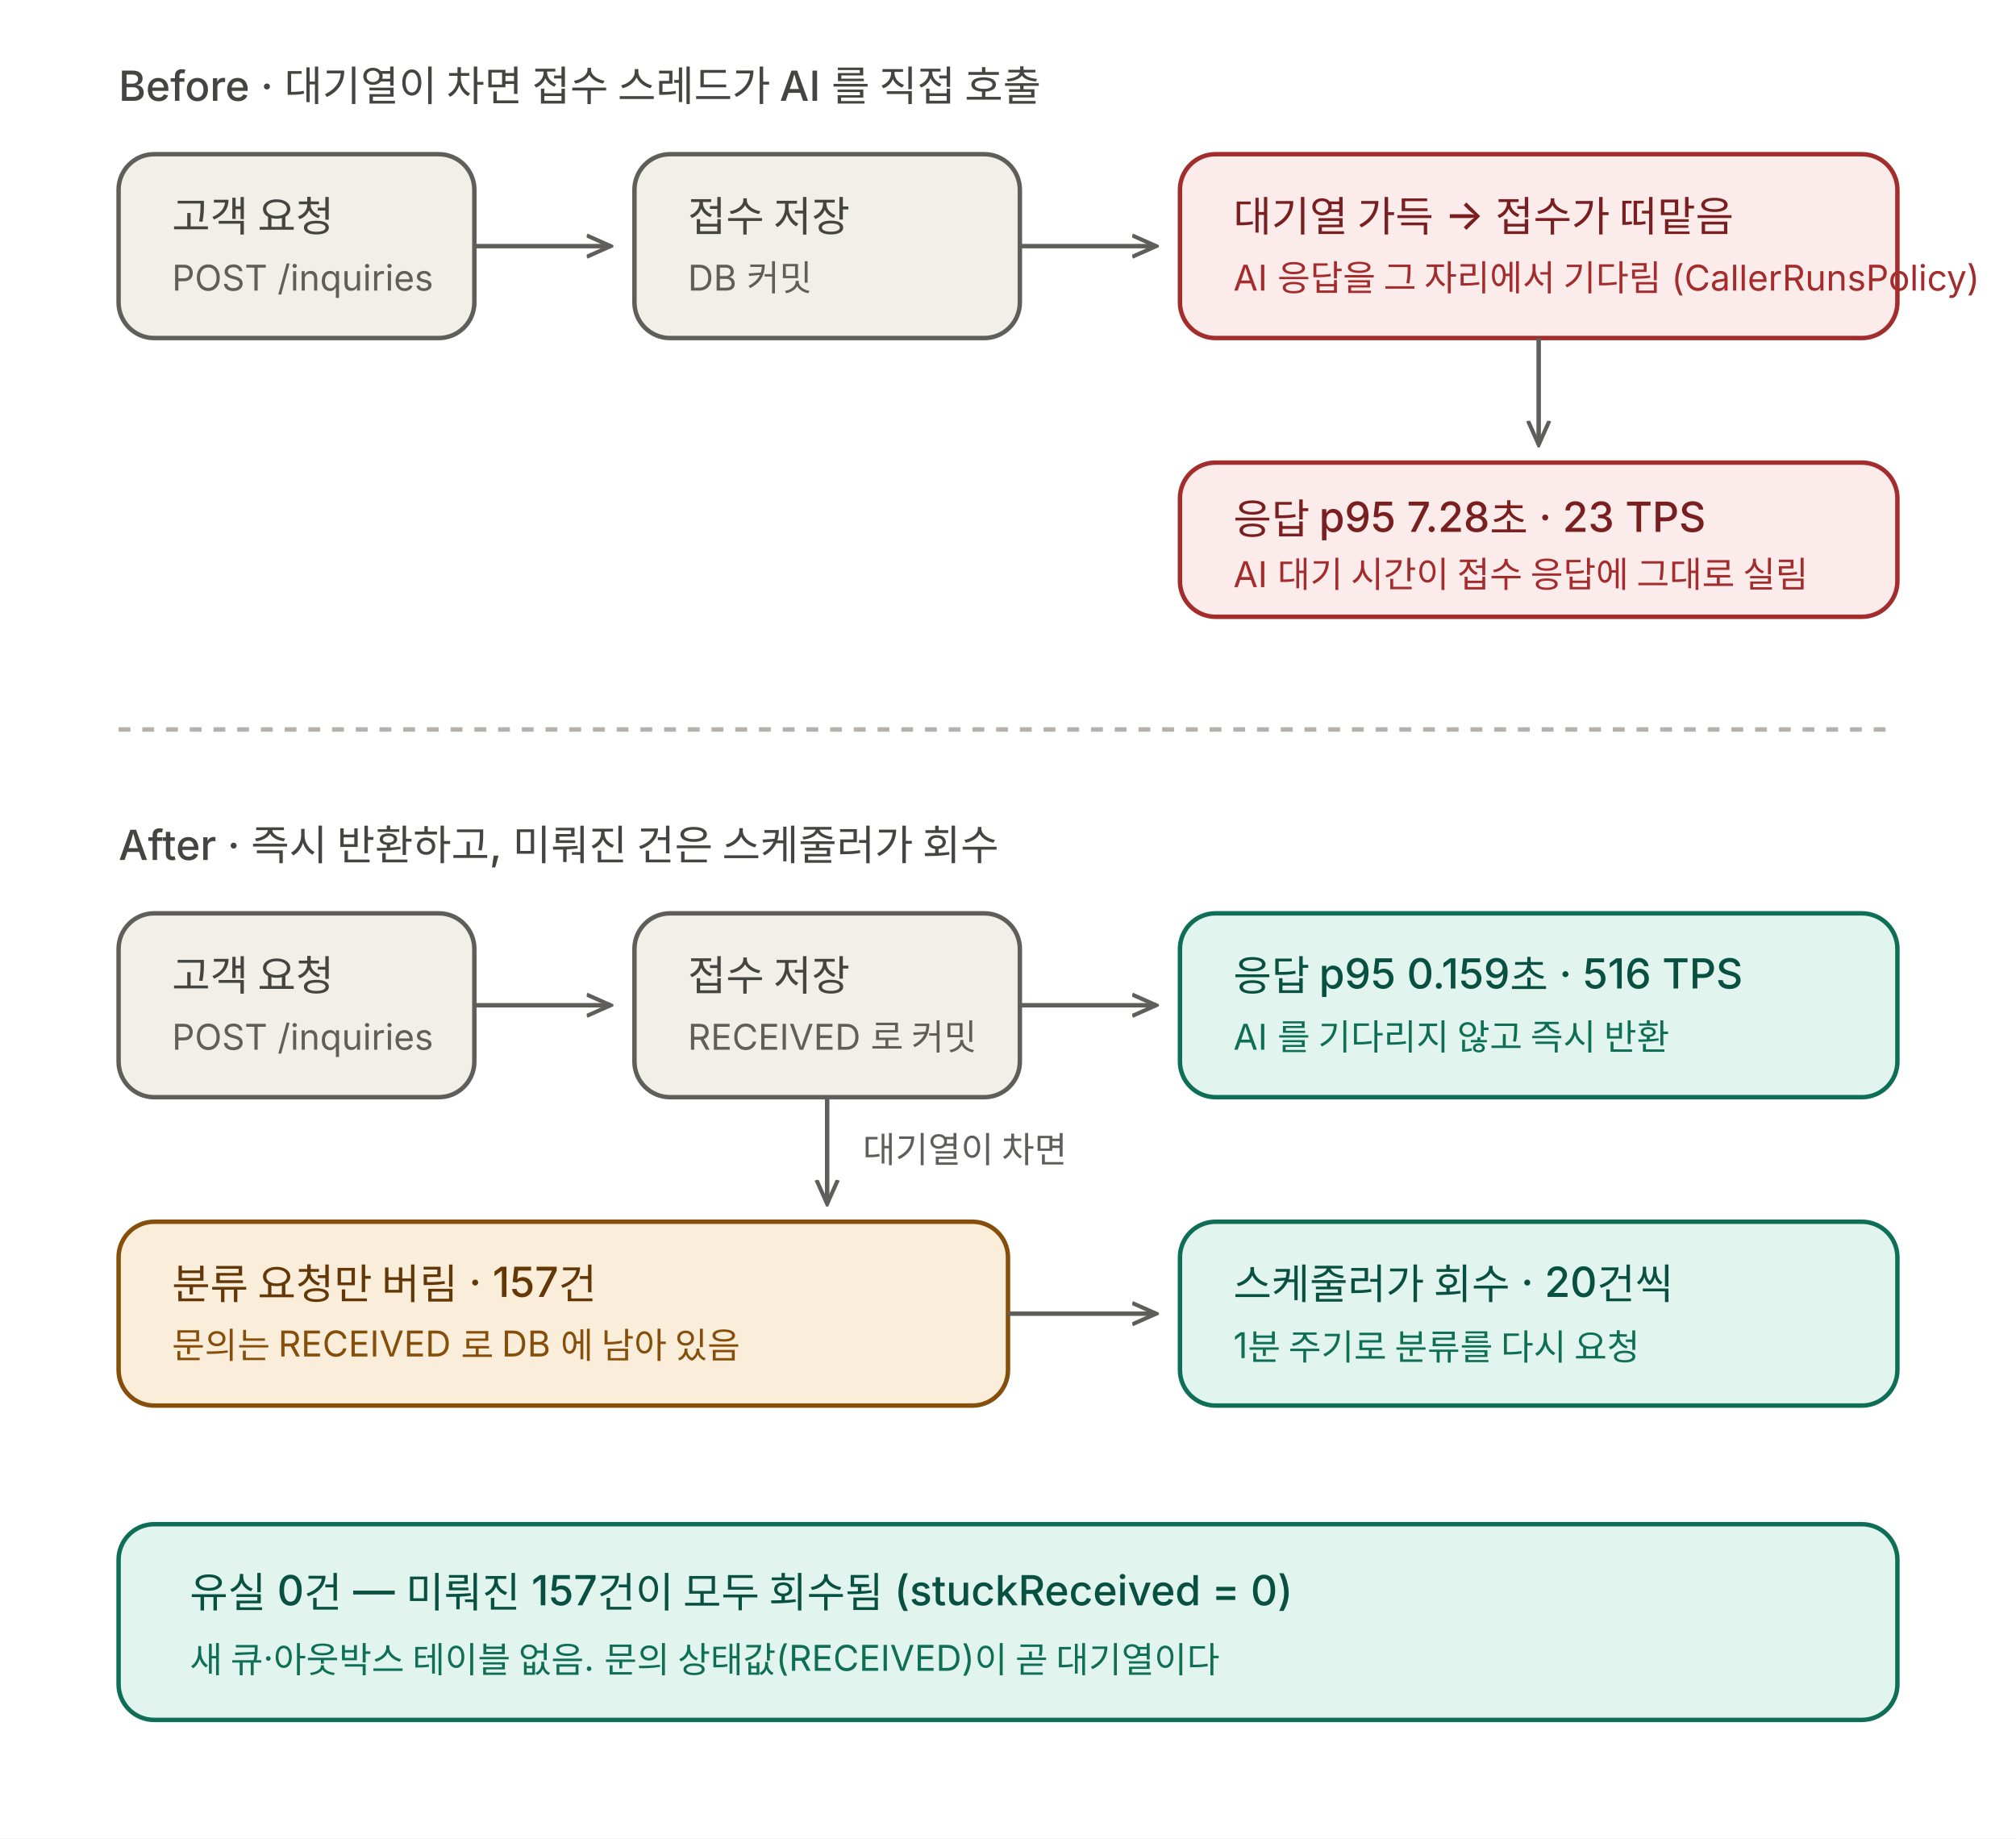
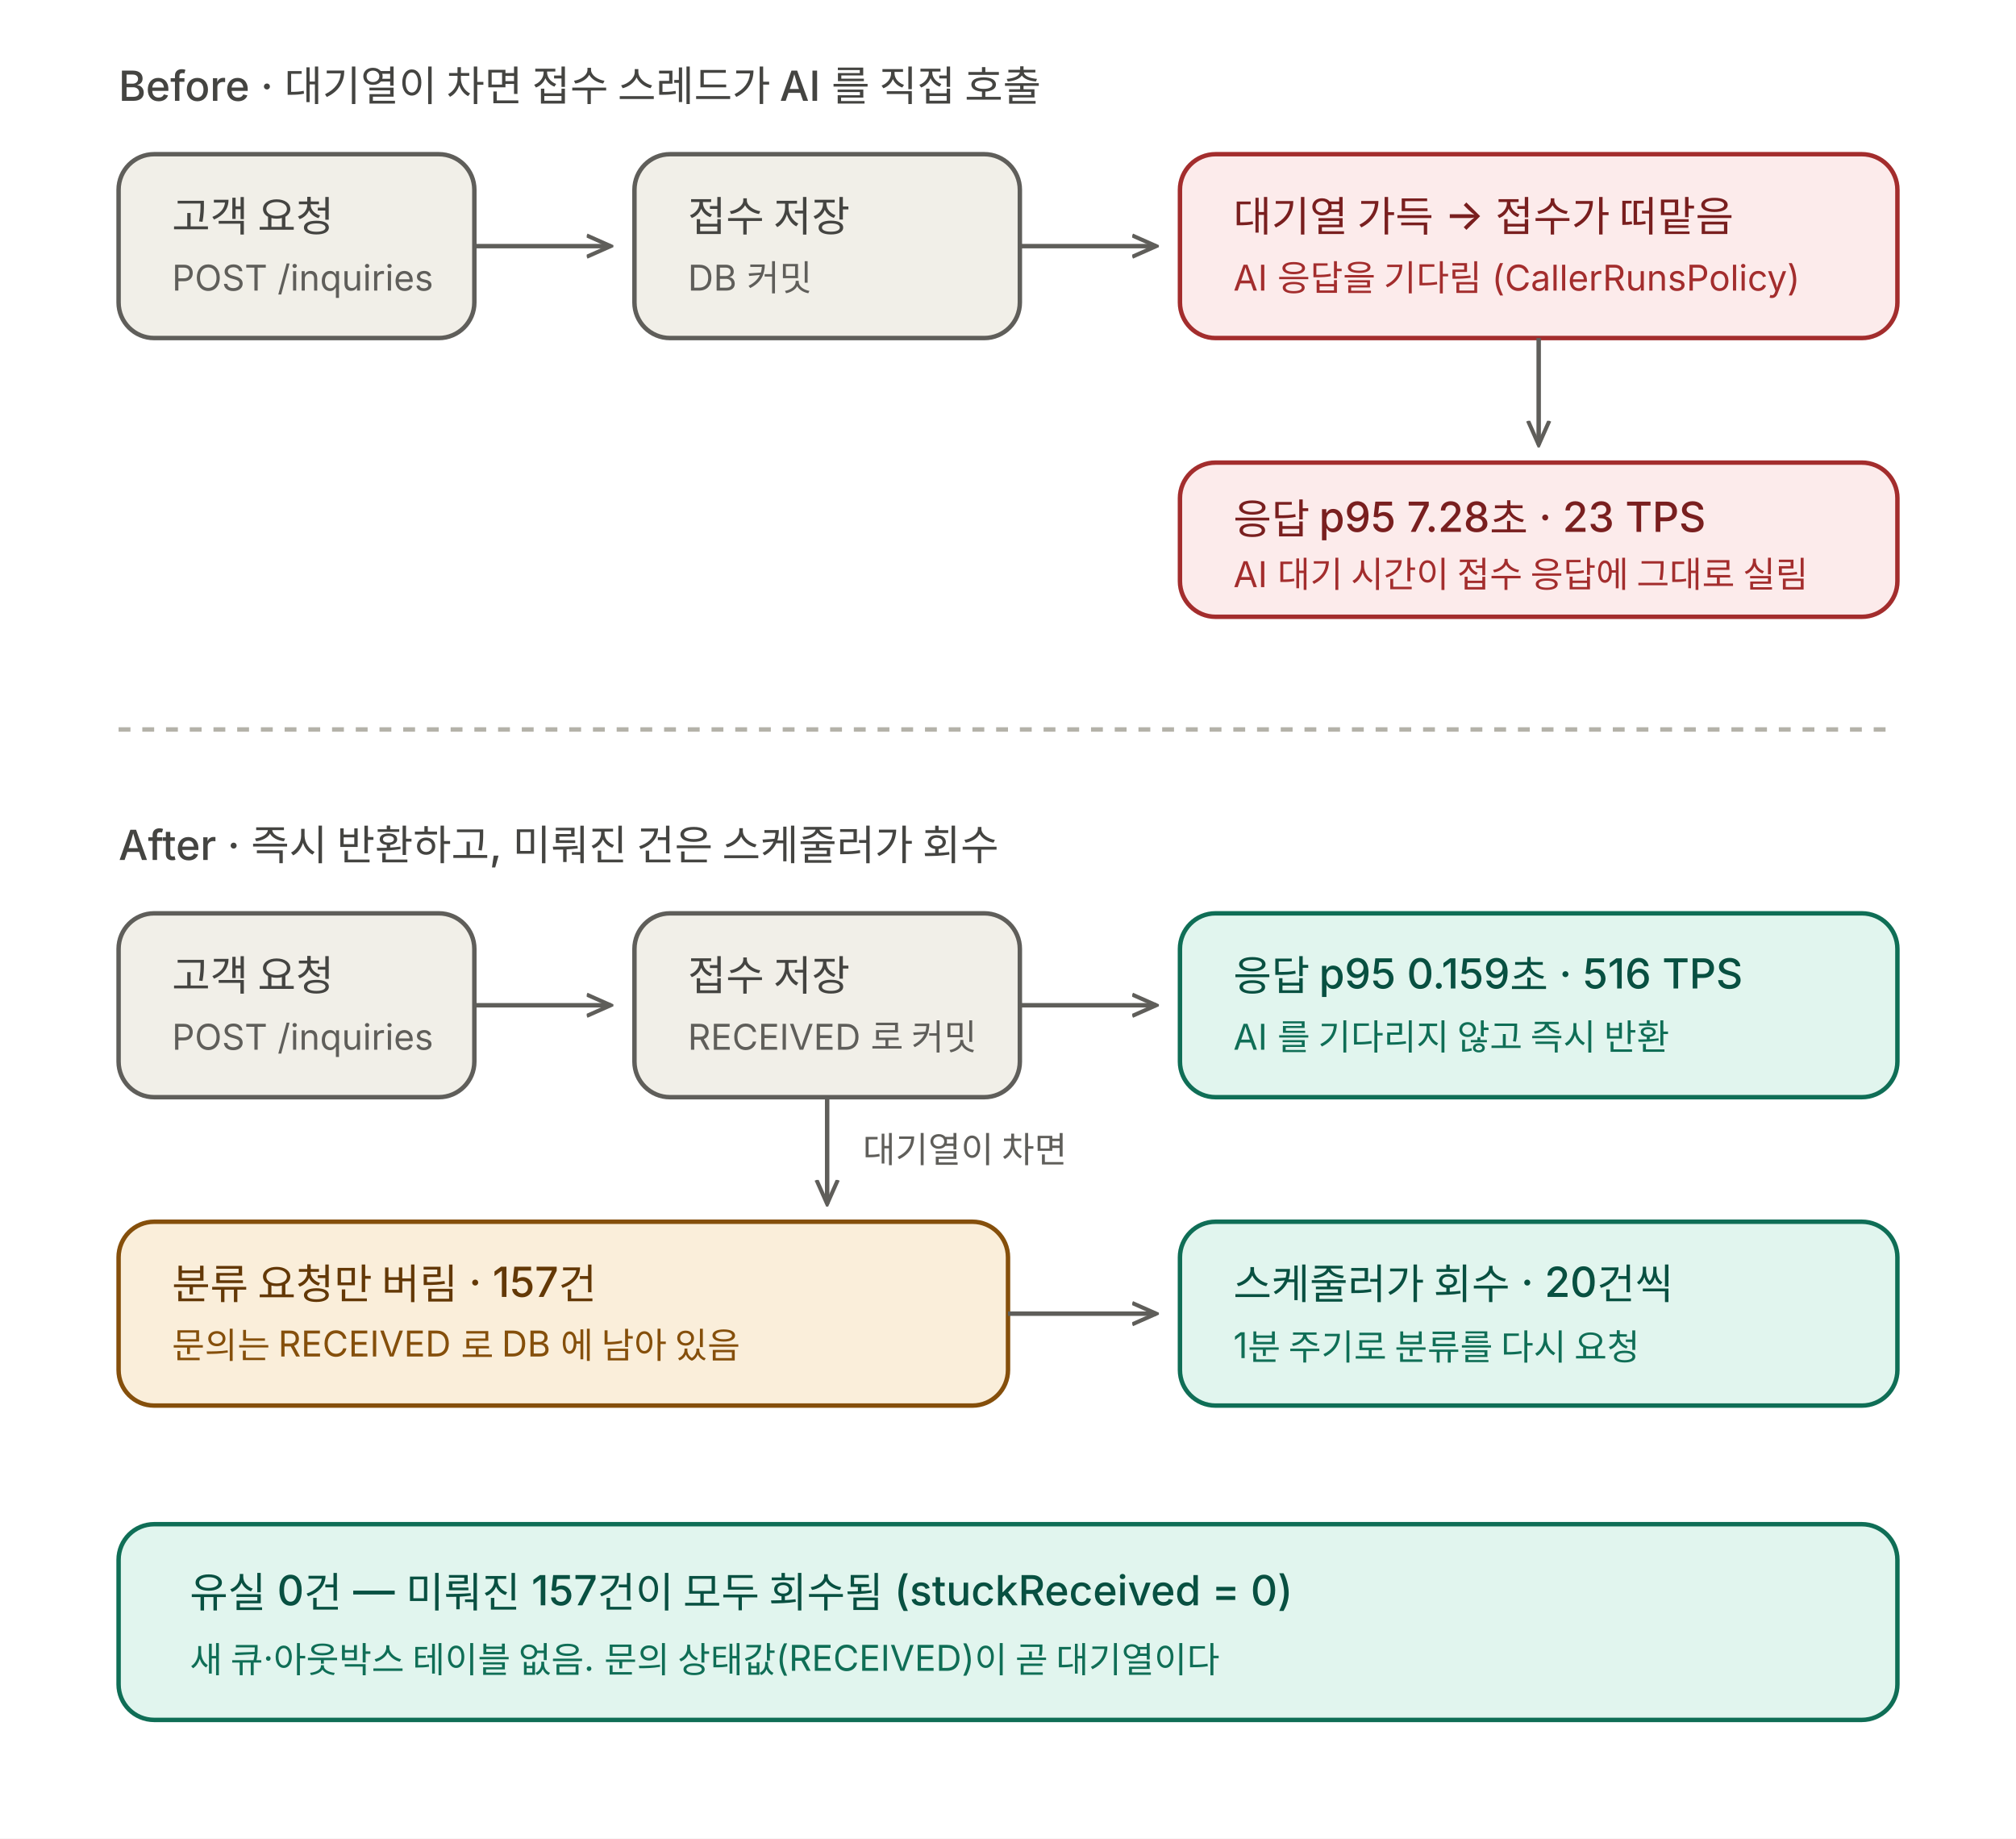
<svg xmlns="http://www.w3.org/2000/svg" width="680" height="620" viewBox="0 0 680 620" role="img">
  <style>
  text { font-family: 'Pretendard','Apple SD Gothic Neo','Malgun Gothic',system-ui,-apple-system,sans-serif; }
  .ts { font-size: 12px; font-weight: 400; }
  .th { font-size: 14px; font-weight: 500; }
  .box rect { stroke-width: 1.5; }
  .c-gray rect { fill:#F1EFE8; stroke:#5F5E5A; }
  .c-gray .th { fill:#444441; }    .c-gray .ts { fill:#5F5E5A; }
  .c-red rect { fill:#FCEBEB; stroke:#A32D2D; }
  .c-red .th { fill:#791F1F; }     .c-red .ts { fill:#A32D2D; }
  .c-teal rect { fill:#E1F5EE; stroke:#0F6E56; }
  .c-teal .th { fill:#085041; }    .c-teal .ts { fill:#0F6E56; }
  .c-amber rect { fill:#FAEEDA; stroke:#854F0B; }
  .c-amber .th { fill:#633806; }   .c-amber .ts { fill:#854F0B; }
  .arr { stroke:#5F5E5A; stroke-width:1.5; fill:none; marker-end:url(#ah); }
  .lbl { fill:#5F5E5A; }
  .sec { font-size:14px; font-weight:500; fill:#444441; }
</style>
  <defs>
    <marker id="ah" viewBox="0 0 10 10" refX="9" refY="5" markerWidth="6" markerHeight="6" orient="auto-start-reverse">
      <path d="M0 1L9 5L0 9" fill="none" stroke="#5F5E5A" stroke-width="1.5" />
    </marker>
  </defs>
  <rect width="680" height="620" fill="#FFFFFF" />
  <text class="sec" x="40" y="34">Before · 대기열이 차면 접수 스레드가 AI 를 직접 호출</text>
  <g class="box c-gray">
    <rect x="40" y="52" width="120" height="62" rx="12" />
    <text class="th" x="58" y="78">고객 요청</text>
    <text class="ts" x="58" y="98">POST /inquiries</text>
  </g>
  <path class="arr" d="M160 83H206" />
  <g class="box c-gray">
    <rect x="214" y="52" width="130" height="62" rx="12" />
    <text class="th" x="232" y="78">접수 저장</text>
    <text class="ts" x="232" y="98">DB 커밋</text>
  </g>
  <path class="arr" d="M344 83H390" />
  <g class="box c-red">
    <rect x="398" y="52" width="242" height="62" rx="12" />
    <text class="th" x="416" y="78">대기열 가득 → 접수가 떠맡음</text>
-     <text class="ts" x="416" y="98">AI 응답을 그 자리에서 기다림 (CallerRunsPolicy)</text>
+     <text class="ts" x="416" y="98">AI 응답을 기다림 (CallerRunsPolicy)</text>
  </g>
  <path class="arr" d="M519 114V150" />
  <g class="box c-red">
    <rect x="398" y="156" width="242" height="52" rx="12" />
    <text class="th" x="416" y="180">응답 p95 7.28초 · 23 TPS</text>
    <text class="ts" x="416" y="198">AI 대기 시간이 접수 응답에 그대로 실림</text>
  </g>
  <path d="M40 246H640" stroke="#B4B2A9" stroke-width="1.5" stroke-dasharray="4 4" fill="none" />
  <text class="sec" x="40" y="290">After · 즉시 반환하고, 미뤄진 건은 스케줄러가 회수</text>
  <g class="box c-gray">
    <rect x="40" y="308" width="120" height="62" rx="12" />
    <text class="th" x="58" y="334">고객 요청</text>
    <text class="ts" x="58" y="354">POST /inquiries</text>
  </g>
  <path class="arr" d="M160 339H206" />
  <g class="box c-gray">
    <rect x="214" y="308" width="130" height="62" rx="12" />
    <text class="th" x="232" y="334">접수 저장</text>
    <text class="ts" x="232" y="354">RECEIVED 로 커밋</text>
  </g>
  <path class="arr" d="M344 339H390" />
  <g class="box c-teal">
    <rect x="398" y="308" width="242" height="62" rx="12" />
    <text class="th" x="416" y="334">응답 p95 0.159초 · 516 TPS</text>
    <text class="ts" x="416" y="354">AI 를 기다리지 않고 즉시 반환</text>
  </g>
  <path class="arr" d="M279 370V406" />
  <text class="ts lbl" x="291" y="392">대기열이 차면</text>
  <g class="box c-amber">
    <rect x="40" y="412" width="300" height="62" rx="12" />
    <text class="th" x="58" y="438">분류 요청만 버림 · 157건</text>
    <text class="ts" x="58" y="458">문의는 RECEIVED 로 DB 에 남아 있음</text>
  </g>
  <path class="arr" d="M340 443H390" />
  <g class="box c-teal">
    <rect x="398" y="412" width="242" height="62" rx="12" />
    <text class="th" x="416" y="438">스케줄러가 회수 · 20건씩</text>
    <text class="ts" x="416" y="458">1분 주기로 분류를 다시 요청</text>
  </g>
  <g class="box c-teal">
    <rect x="40" y="514" width="600" height="66" rx="12" />
    <text class="th" x="64" y="542">유실 0건 — 미뤄진 157건이 모두 회수됨 (stuckReceived = 0)</text>
    <text class="ts" x="64" y="564">새 큐·아웃박스 테이블 없음. 문의 상태값(RECEIVED)이 곧 대기열이다</text>
  </g>
</svg>
